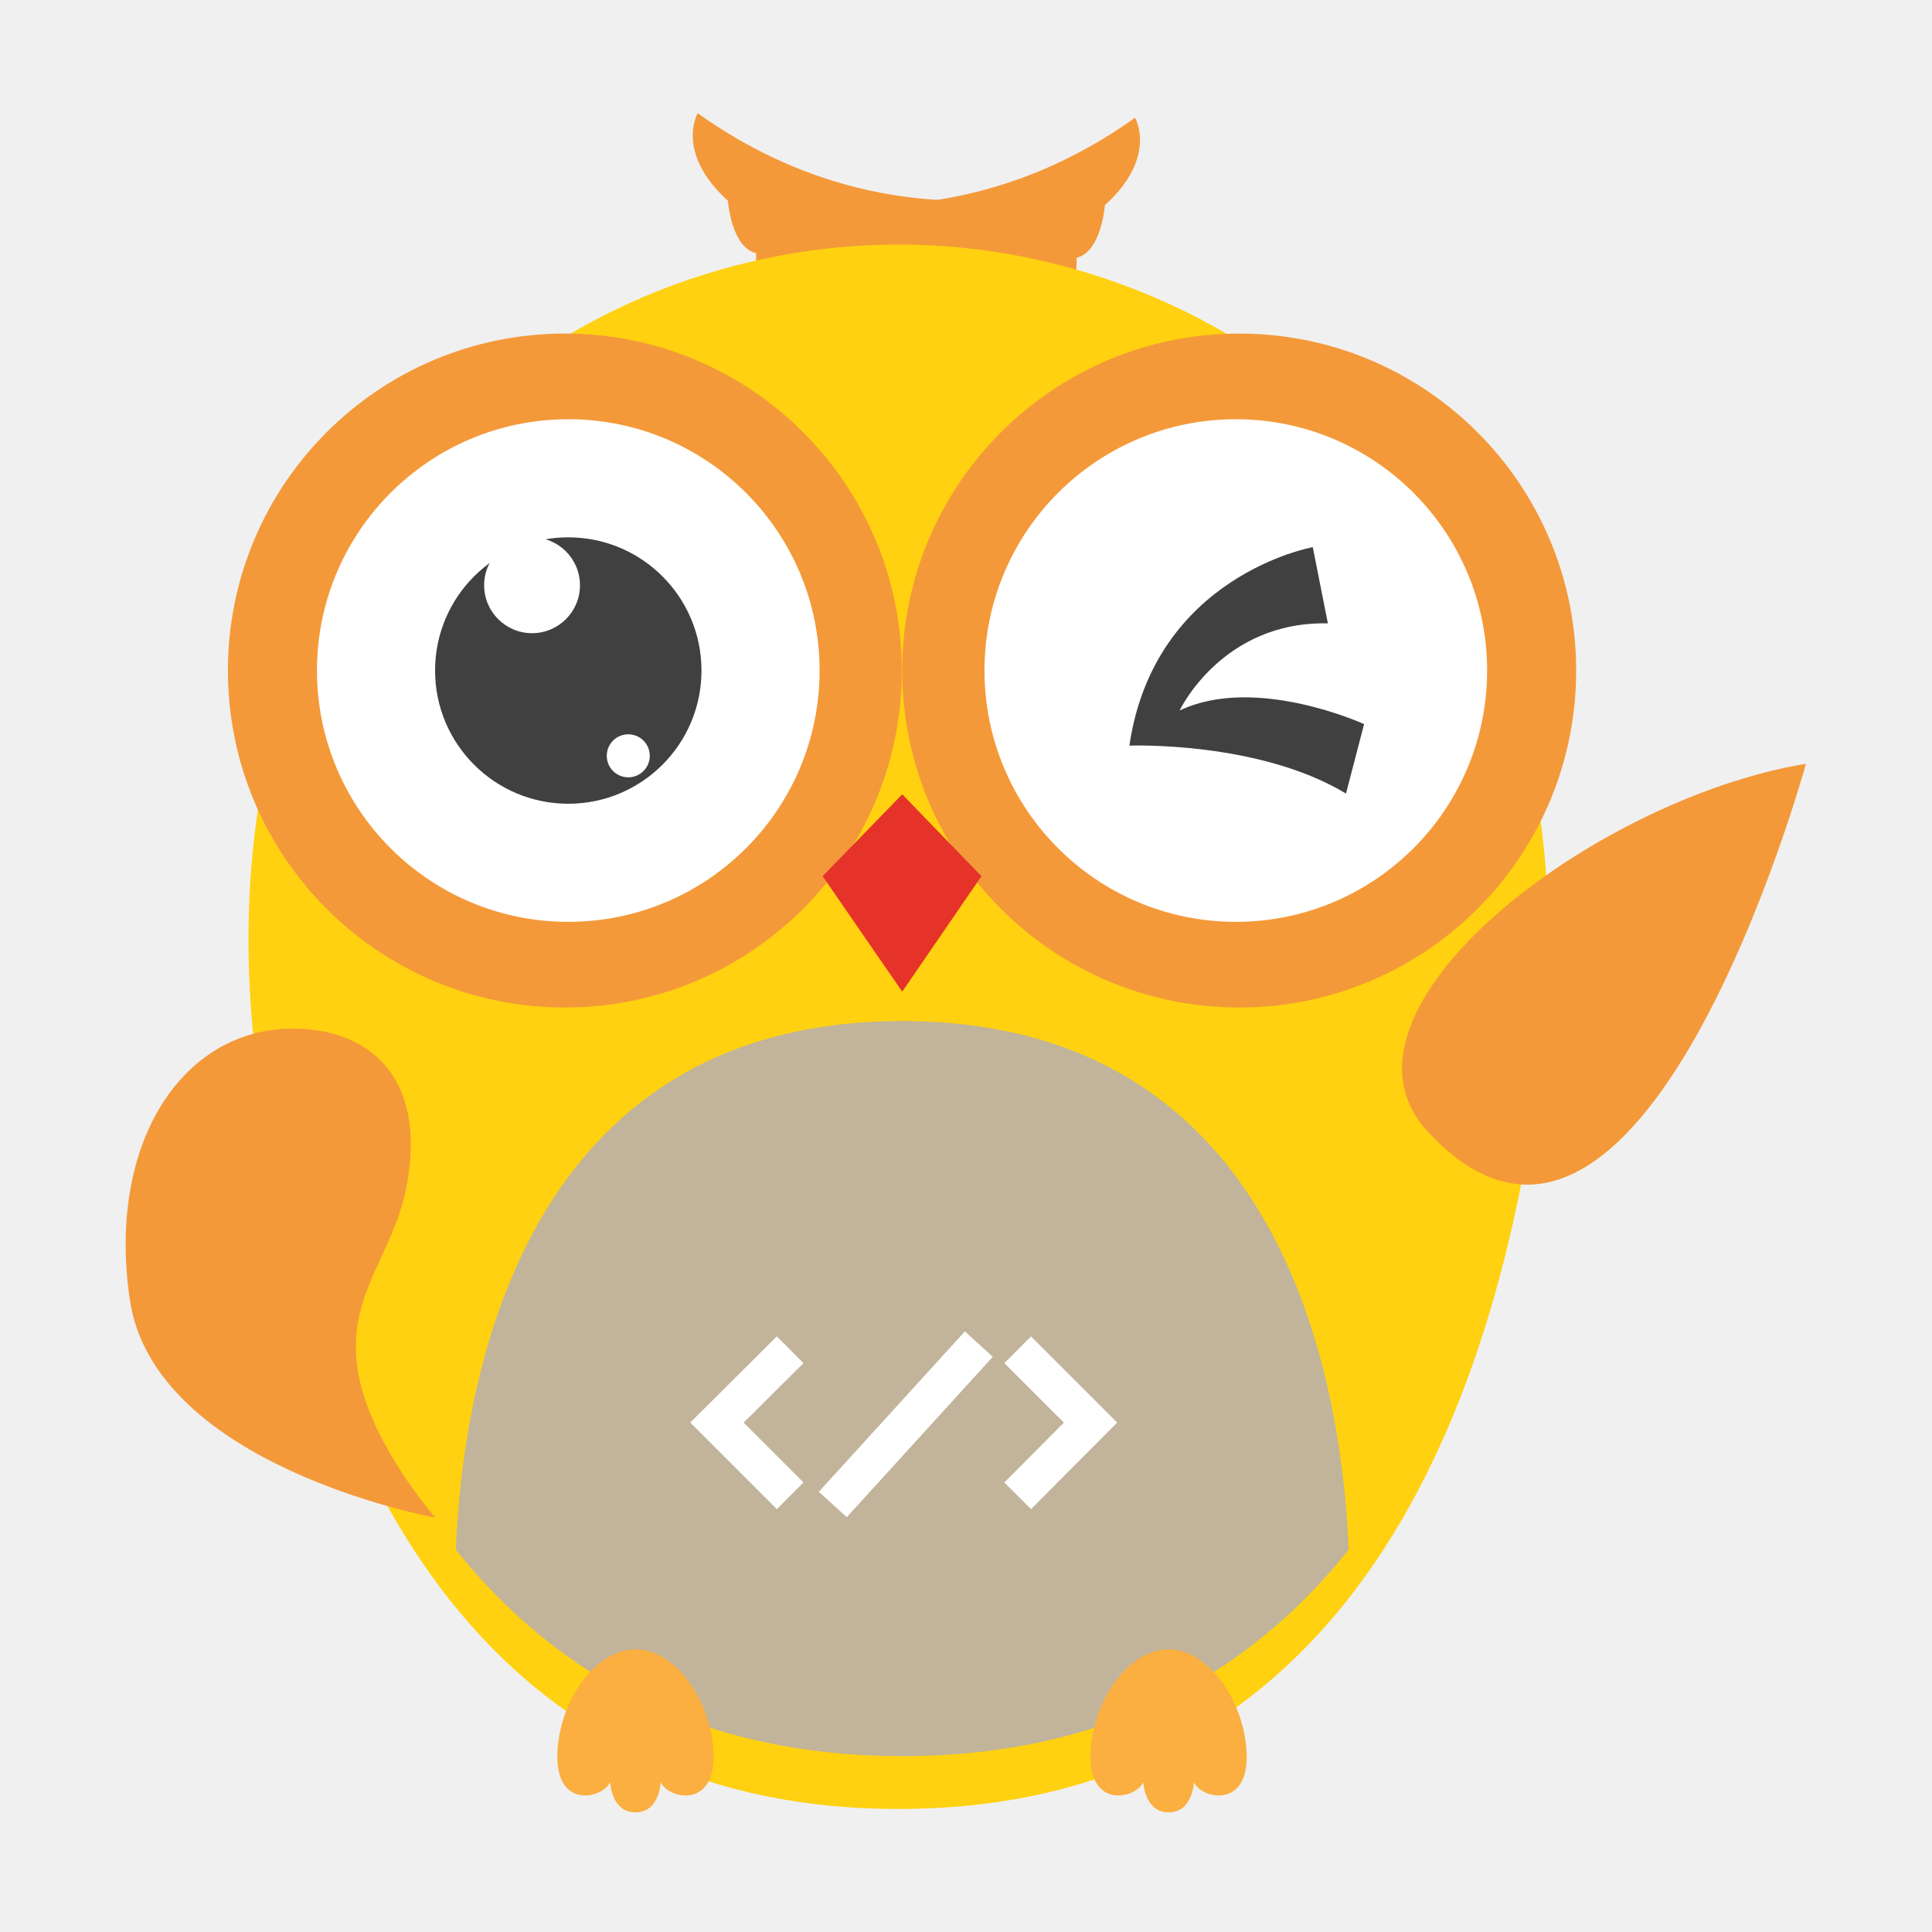
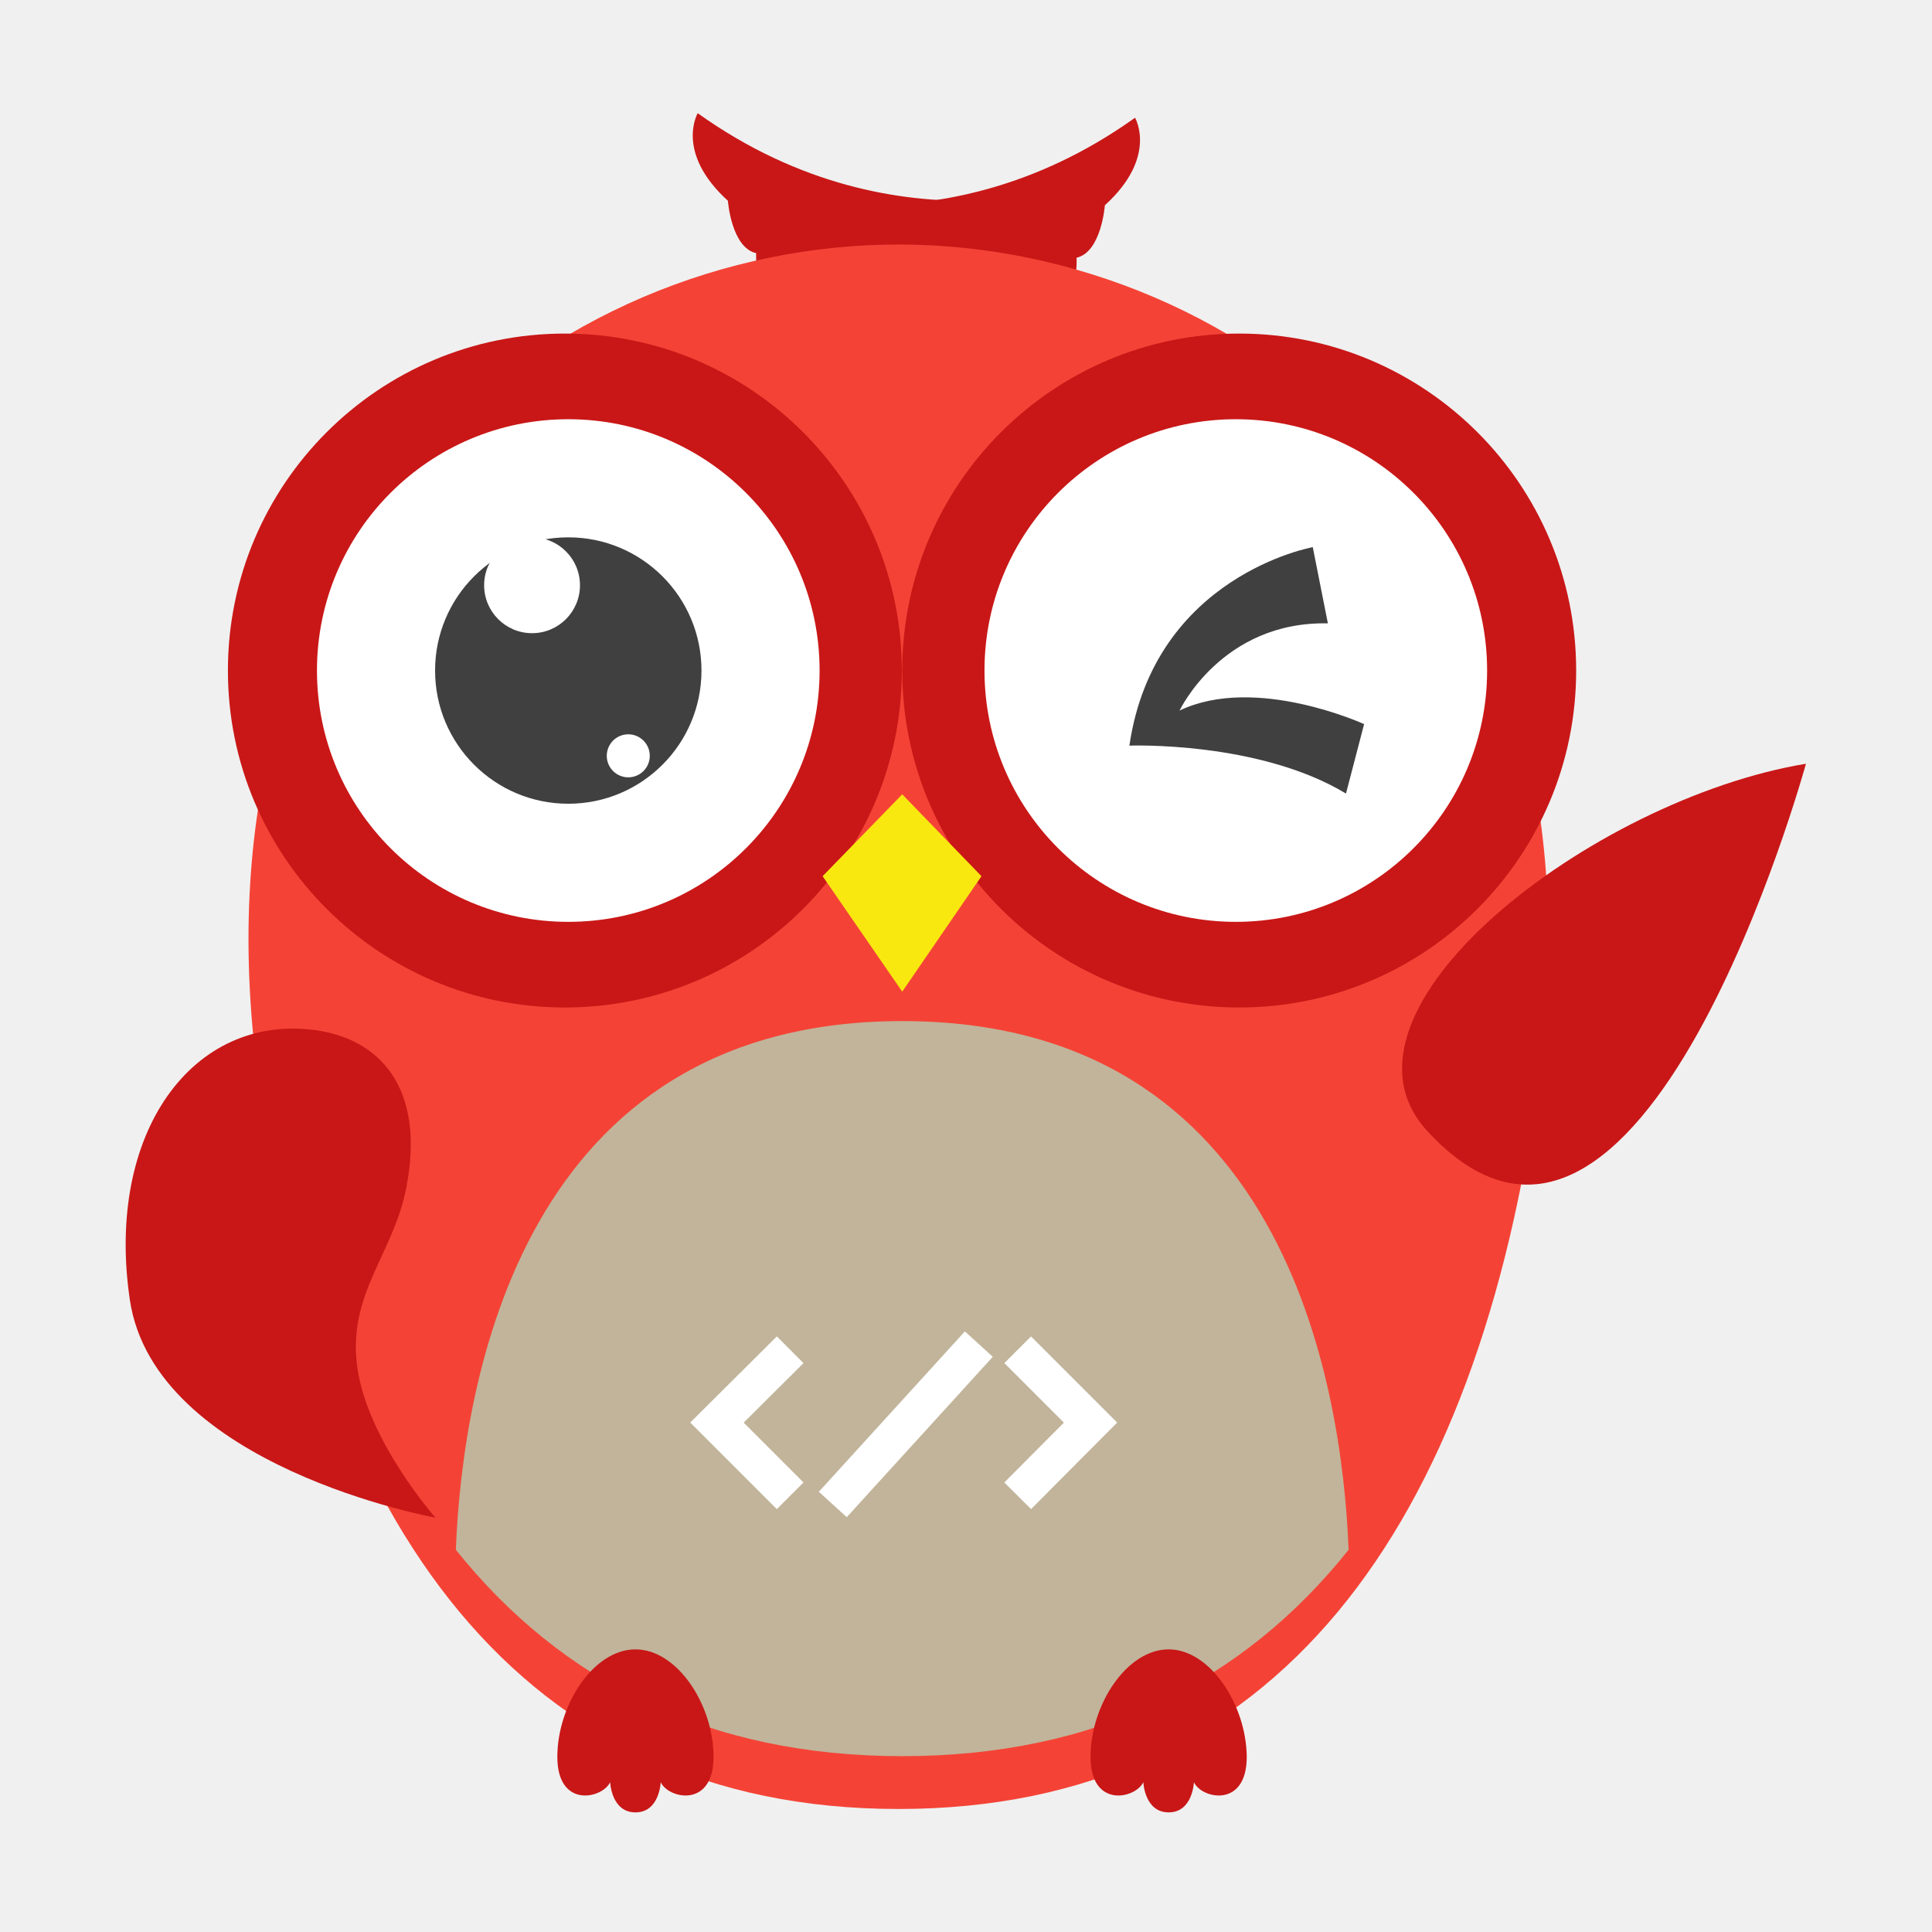
<svg xmlns="http://www.w3.org/2000/svg" version="1.1" id="Layer_1" x="0px" y="0px" viewBox="0 0 512 512" style="enable-background:new 0 0 512 512;" xml:space="preserve">
  <style type="text/css">
- 	.st0{fill:#F49939;}
- 	.st1{fill:#FFD110;}
+ 	.st0{fill:#C91717;}
+ 	.st1{fill:#F44336;}
	.st2{fill:#C1B49A;}
	.st3{fill:#FFFFFF;}
- 	.st4{fill:#E5332A;}
- 	.st5{fill:#FAAF40;}
- 	.st6{fill:#404041;}
- 	.st7{fill:none;stroke:#FFFFFF;stroke-width:10;stroke-miterlimit:10;}
+ 	.st4{fill:#F9E710;}
+ 	.st5{fill:#404041;}
+ 	.st6{fill:none;stroke:#FFFFFF;stroke-width:10;stroke-miterlimit:10;}
</style>
  <g>
    <g>
      <path class="st0" d="M292,47.4c0,0-53.1,21.2-107.1-17.4c0,0-6.1,10.4,8,23.2c0,0,0.9,12.4,7.5,13.9c0,0-0.9,13.1,8.5,14.4    c0,0-3.8,9.5,8.9,17.6C230.4,107.3,289.6,73.8,292,47.4z" />
      <path class="st0" d="M193.7,48.6c0,0,53.1,21.2,107.1-17.4c0,0,6.1,10.4-8,23.2c0,0-0.9,12.4-7.5,13.9c0,0,0.9,13.1-8.5,14.4    c0,0,3.8,9.5-8.9,17.6C255.2,108.5,196,75.1,193.7,48.6z" />
    </g>
  </g>
  <path class="st1" d="M238.1,64.8c-91.1,0-189.4,74.7-169.7,220.8c16,119.1,69.7,193.8,169.7,193.8c100.1,0,153.7-74.6,169.7-193.8  C427.5,139.5,329.2,64.8,238.1,64.8z" />
  <path class="st2" d="M239.1,270.6c-100.8,0-116.5,95.3-118.3,140.1c28.1,35.1,67.1,54.7,118.3,54.7s90.3-19.6,118.3-54.7  C355.6,365.9,339.9,270.6,239.1,270.6z" />
  <circle class="st0" cx="149.7" cy="177.7" r="89.3" />
  <circle class="st3" cx="150.6" cy="177.7" r="66.6" />
  <circle class="st0" cx="328.4" cy="177.7" r="89.3" />
  <circle class="st3" cx="327.5" cy="177.7" r="66.6" />
  <polygon class="st4" points="239.1,210.5 218,232.2 239.1,262.8 260.1,232.2 " />
-   <path class="st5" d="M168.4,437.1c-11.1,0-20.7,14.7-20.7,28.5c0,13.7,11.9,11.1,14,6.7c0,0,0.3,8,6.7,8c6.4,0,6.7-8,6.7-8  c2,4.4,14,7,14-6.7C189.1,451.8,179.5,437.1,168.4,437.1z" />
-   <path class="st5" d="M309.7,437.1c-11.1,0-20.7,14.7-20.7,28.5c0,13.7,11.9,11.1,14,6.7c0,0,0.3,8,6.7,8c6.4,0,6.7-8,6.7-8  c2,4.4,14,7,14-6.7C330.3,451.8,320.7,437.1,309.7,437.1z" />
+   <path class="st0" d="M168.4,437.1c-11.1,0-20.7,14.7-20.7,28.5c0,13.7,11.9,11.1,14,6.7c0,0,0.3,8,6.7,8s6.7-8,6.7-8  c2,4.4,14,7,14-6.7C189.1,451.8,179.5,437.1,168.4,437.1z" />
+   <path class="st0" d="M309.7,437.1c-11.1,0-20.7,14.7-20.7,28.5c0,13.7,11.9,11.1,14,6.7c0,0,0.3,8,6.7,8c6.4,0,6.7-8,6.7-8  c2,4.4,14,7,14-6.7C330.3,451.8,320.7,437.1,309.7,437.1z" />
  <circle class="st3" cx="141" cy="156.2" r="12.7" />
  <circle class="st3" cx="166.5" cy="201.3" r="5.7" />
  <g>
-     <circle class="st6" cx="150.6" cy="177.7" r="35.3" />
+     <circle class="st5" cx="150.6" cy="177.7" r="35.3" />
    <circle class="st3" cx="141" cy="155.1" r="12.7" />
    <circle class="st3" cx="166.5" cy="200.3" r="5.7" />
  </g>
-   <path class="st6" d="M347.9,145c0,0-42,7.5-48.6,52.6c0,0,34.2-1.3,57.4,12.7l4.8-18.4c0,0-28.8-13.2-48.9-3.6  c0,0,11.2-23.7,39.3-23.1L347.9,145z" />
+   <path class="st5" d="M347.9,145c0,0-42,7.5-48.6,52.6c0,0,34.2-1.3,57.4,12.7l4.8-18.4c0,0-28.8-13.2-48.9-3.6  c0,0,11.2-23.7,39.3-23.1L347.9,145z" />
  <path class="st0" d="M378.3,299.8c-29.4-31.8,43.5-88,100.3-97.4C478.6,202.3,435.1,361.3,378.3,299.8z" />
-   <path class="st0" d="M83.6,273c-32.5-4.4-55.7,27.1-49.2,71.4s81,57.8,81,57.8s-18-20.4-20.7-39.8c-2.7-19.4,9.4-29.8,12.9-47.3  C113.1,287.6,99.9,275.2,83.6,273z" />
+   <path class="st0" d="M83.6,273c-32.5-4.4-55.7,27.1-49.2,71.4s81,57.8,81,57.8s-18-20.4-20.7-39.8s9.4-29.8,12.9-47.3  C113.1,287.6,99.9,275.2,83.6,273z" />
  <g>
-     <polyline class="st7" points="269.7,357.7 289,377 269.7,396.4  " />
-     <polyline class="st7" points="209.4,396.4 190,377 209.4,357.7  " />
-     <line class="st7" x1="259.4" y1="356.2" x2="220.7" y2="398.7" />
+     <polyline class="st6" points="269.7,357.7 289,377 269.7,396.4  " />
+     <polyline class="st6" points="209.4,396.4 190,377 209.4,357.7  " />
+     <line class="st6" x1="259.4" y1="356.2" x2="220.7" y2="398.7" />
  </g>
</svg>
